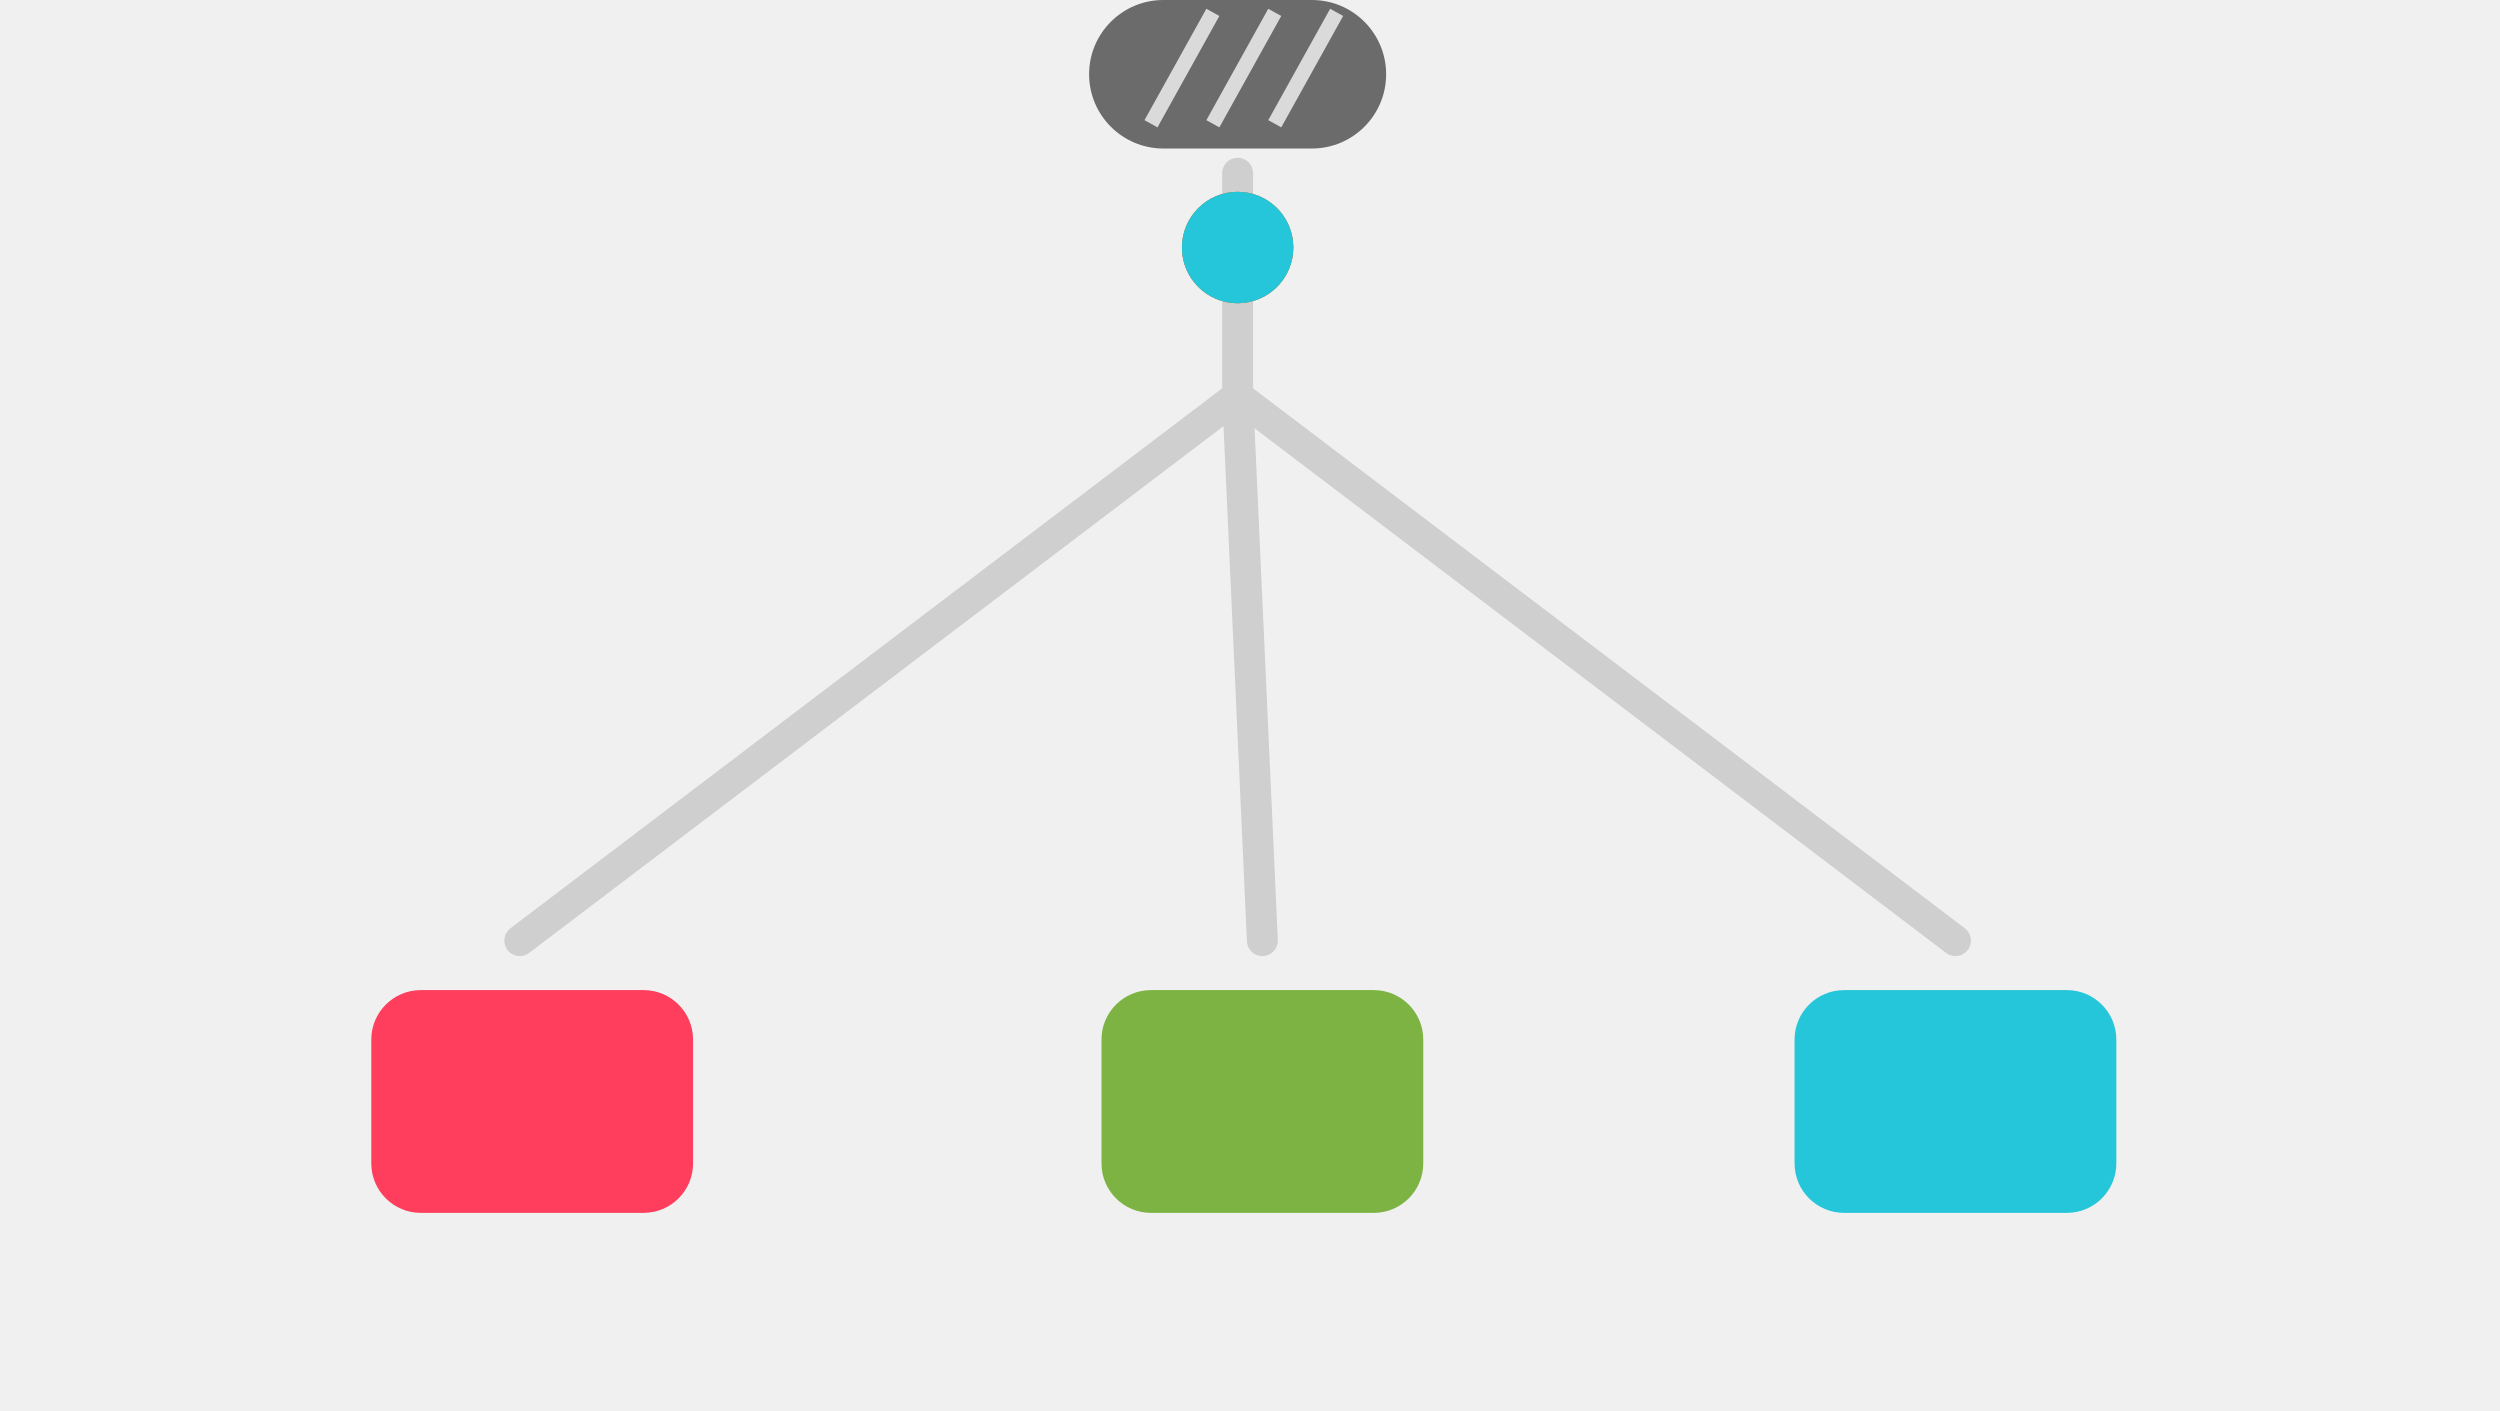
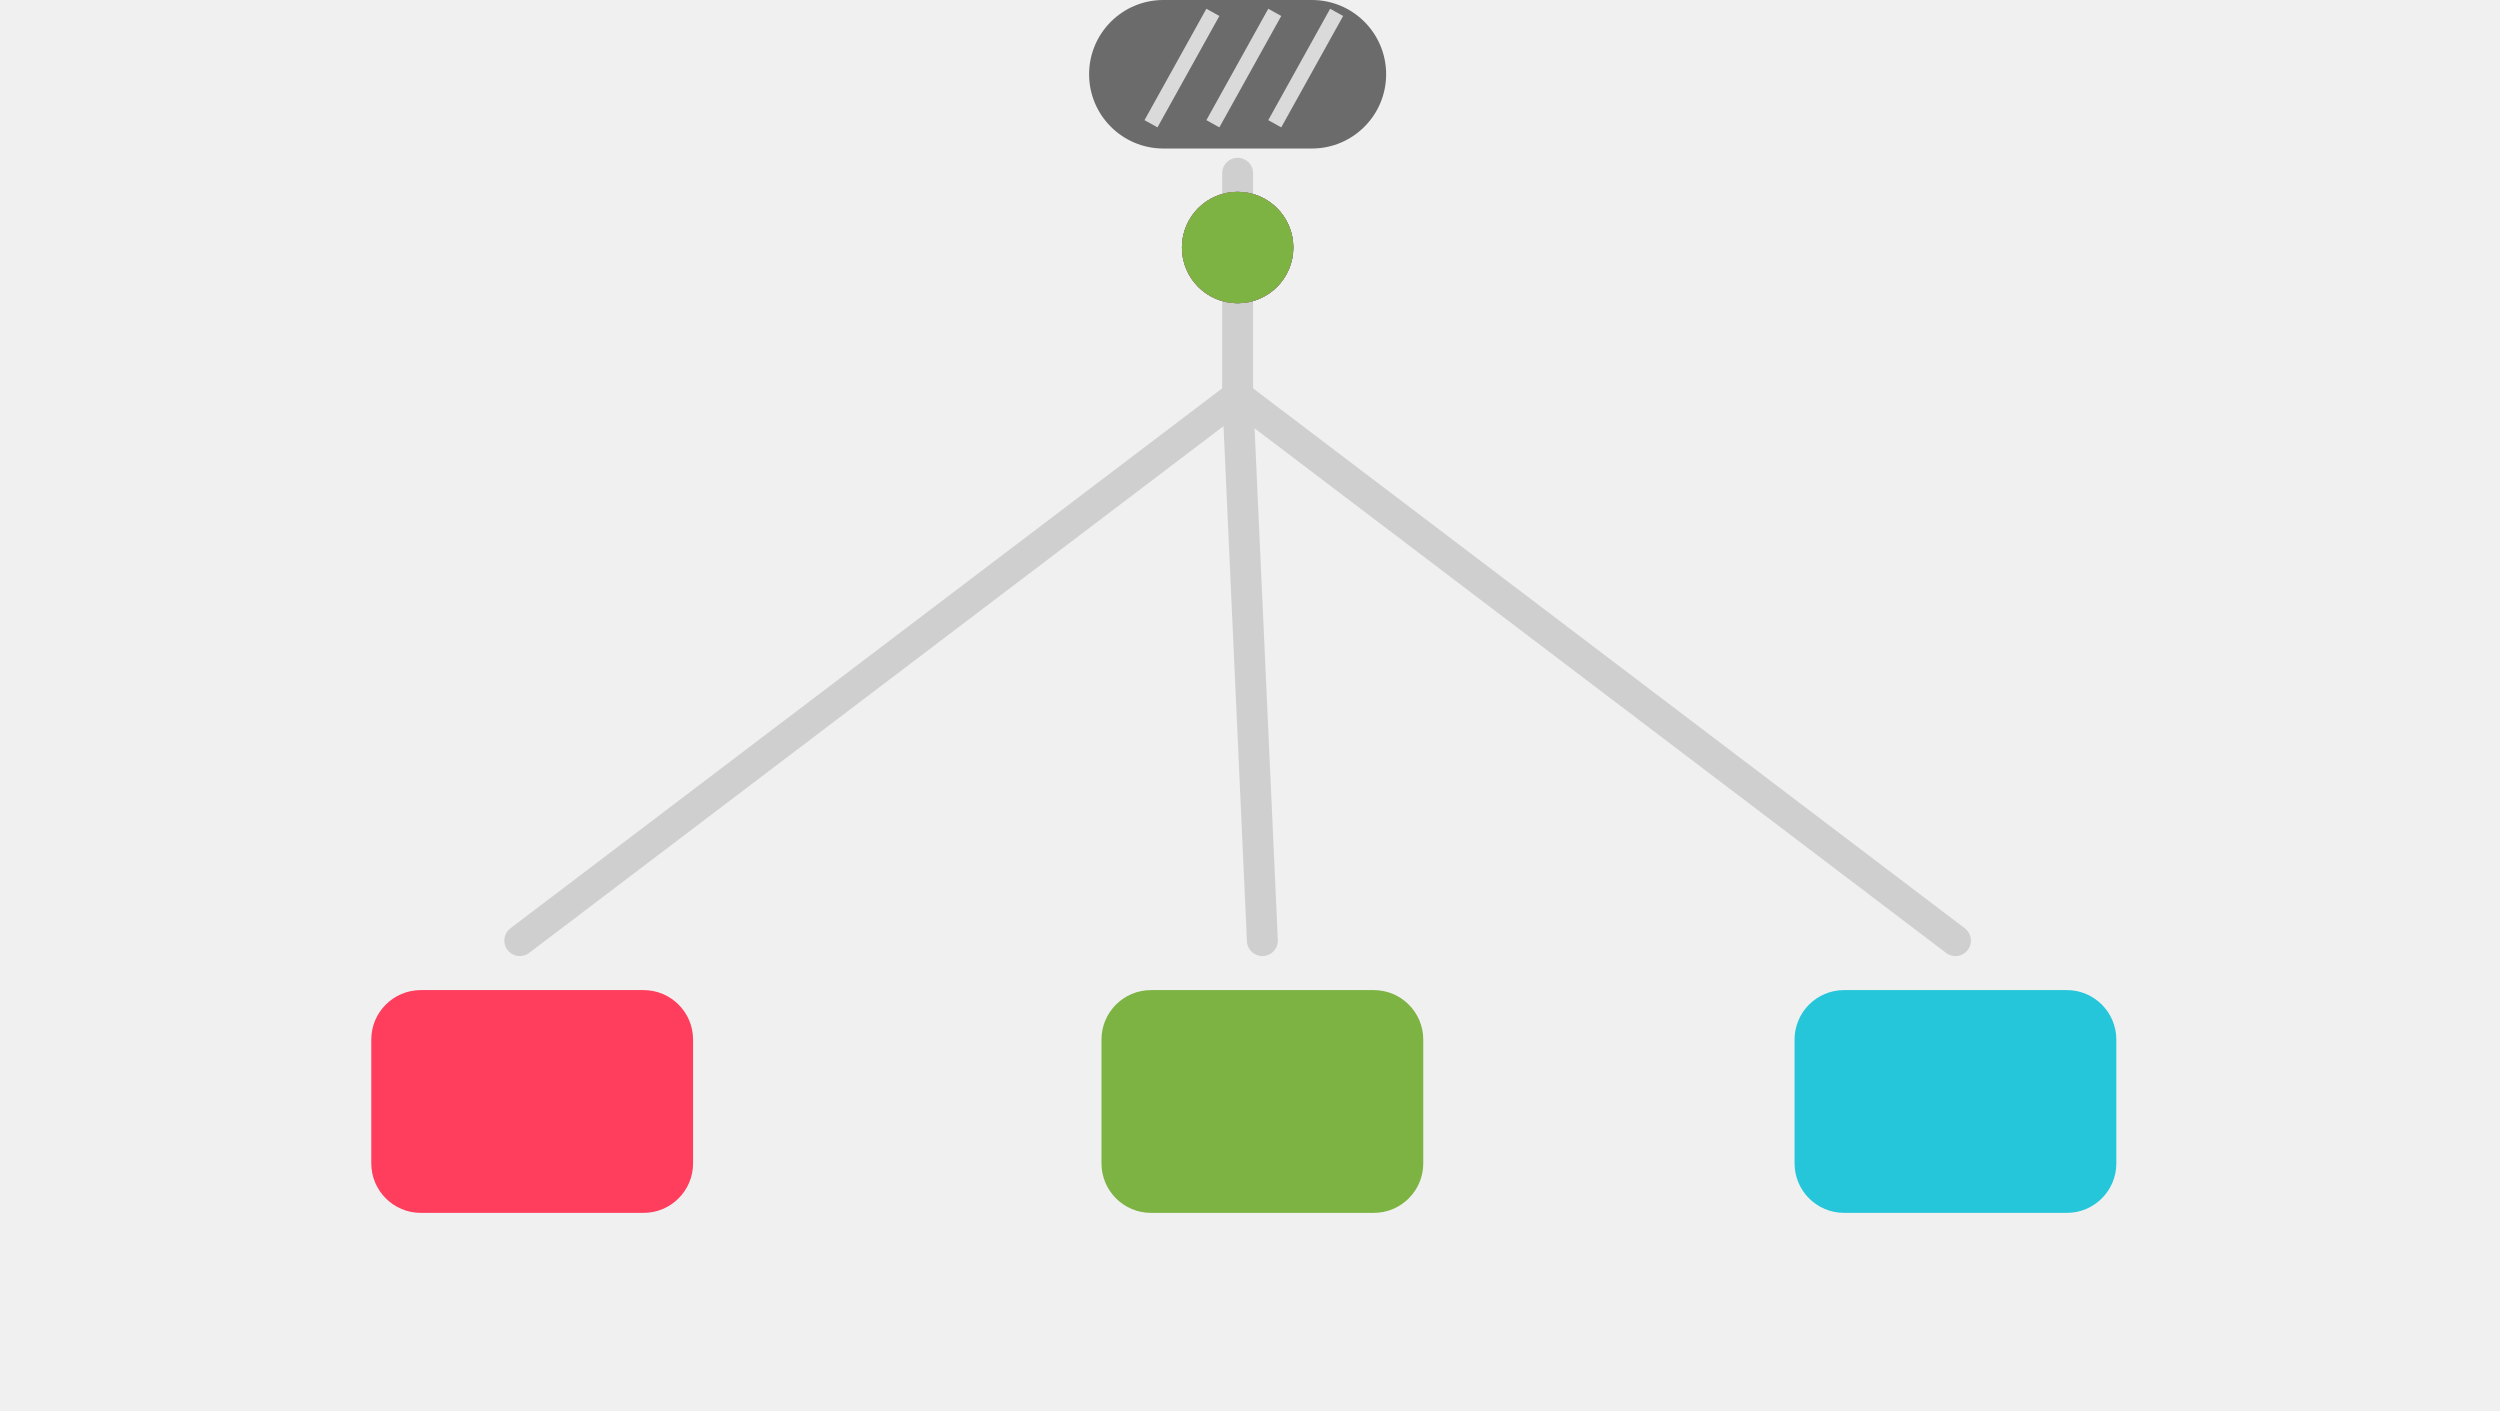
<svg xmlns="http://www.w3.org/2000/svg" viewBox="10 20 202 114" width="202" height="114" role="img" aria-label="Metabuli: metagenomic reads classified down a taxonomy tree into bins">
  <style>
    .read { transform-box:fill-box; transform-origin:center; }
    .r1 { animation: p1 4.8s cubic-bezier(.4,0,.3,1) infinite; }
    .r2 { animation: p2 4.8s cubic-bezier(.4,0,.3,1) infinite; }
    .r3 { animation: p3 4.8s cubic-bezier(.4,0,.3,1) infinite; }
    .bin { transform-box:fill-box; transform-origin:center; animation: lit 4.8s ease-in-out infinite; }
    .hx line { stroke:#fff; stroke-width:1.2; opacity:.75; }
    @keyframes p1 { 0%{transform:translate(0,0);opacity:0;} 8%{opacity:1;} 50%{transform:translate(-58px,86px);opacity:1;} 66%,100%{transform:translate(-58px,86px);opacity:0;} }
    @keyframes p2 { 0%{transform:translate(0,0);opacity:0;} 10%{opacity:1;} 52%{transform:translate(2px,90px);opacity:1;} 68%,100%{transform:translate(2px,90px);opacity:0;} }
    @keyframes p3 { 0%{transform:translate(0,0);opacity:0;} 12%{opacity:1;} 54%{transform:translate(60px,86px);opacity:1;} 70%,100%{transform:translate(60px,86px);opacity:0;} }
    @keyframes lit { 0%,40%{opacity:.35;} 58%,86%{opacity:1;} 100%{opacity:.35;} }
    @media (prefers-reduced-motion: reduce){ .r1,.r2,.r3,.bin{animation:none;} .bin{opacity:1;} .read{opacity:0;} }
  </style>
  <g stroke="#cfcfcf" stroke-width="2.5" fill="none" stroke-linecap="round">
    <path d="M110 34 V52" />
    <path d="M110 52 L52 96" />
    <path d="M110 52 L112 96" />
    <path d="M110 52 L168 96" />
  </g>
  <g class="hx">
    <rect x="98" y="20" width="24" height="12" rx="6" fill="#6b6b6b" />
    <line x1="103" y1="30" x2="108" y2="21" />
    <line x1="108" y1="30" x2="113" y2="21" />
    <line x1="113" y1="30" x2="118" y2="21" />
  </g>
  <rect class="bin" x="40" y="100" width="26" height="18" rx="4" fill="#FF3D5C" style="animation-delay:0s" />
  <rect class="bin" x="99" y="100" width="26" height="18" rx="4" fill="#7CB342" style="animation-delay:.1s" />
  <rect class="bin" x="155" y="100" width="26" height="18" rx="4" fill="#26C6DA" style="animation-delay:.2s" />
  <circle class="read r1" cx="110" cy="40" r="4.5" fill="#FF3D5C" style="animation-delay:0s" />
  <circle class="read r2" cx="110" cy="40" r="4.5" fill="#7CB342" style="animation-delay:.5s" />
  <circle class="read r3" cx="110" cy="40" r="4.5" fill="#26C6DA" style="animation-delay:1s" />
+   <circle class="read r1" cx="110" cy="40" r="4.5" fill="#26C6DA" style="animation-delay:2.4s" />
+   <circle class="read r2" cx="110" cy="40" r="4.5" fill="#FF3D5C" style="animation-delay:2.9s" />
+   <circle class="read r3" cx="110" cy="40" r="4.5" fill="#7CB342" style="animation-delay:3.4s" />
</svg>
